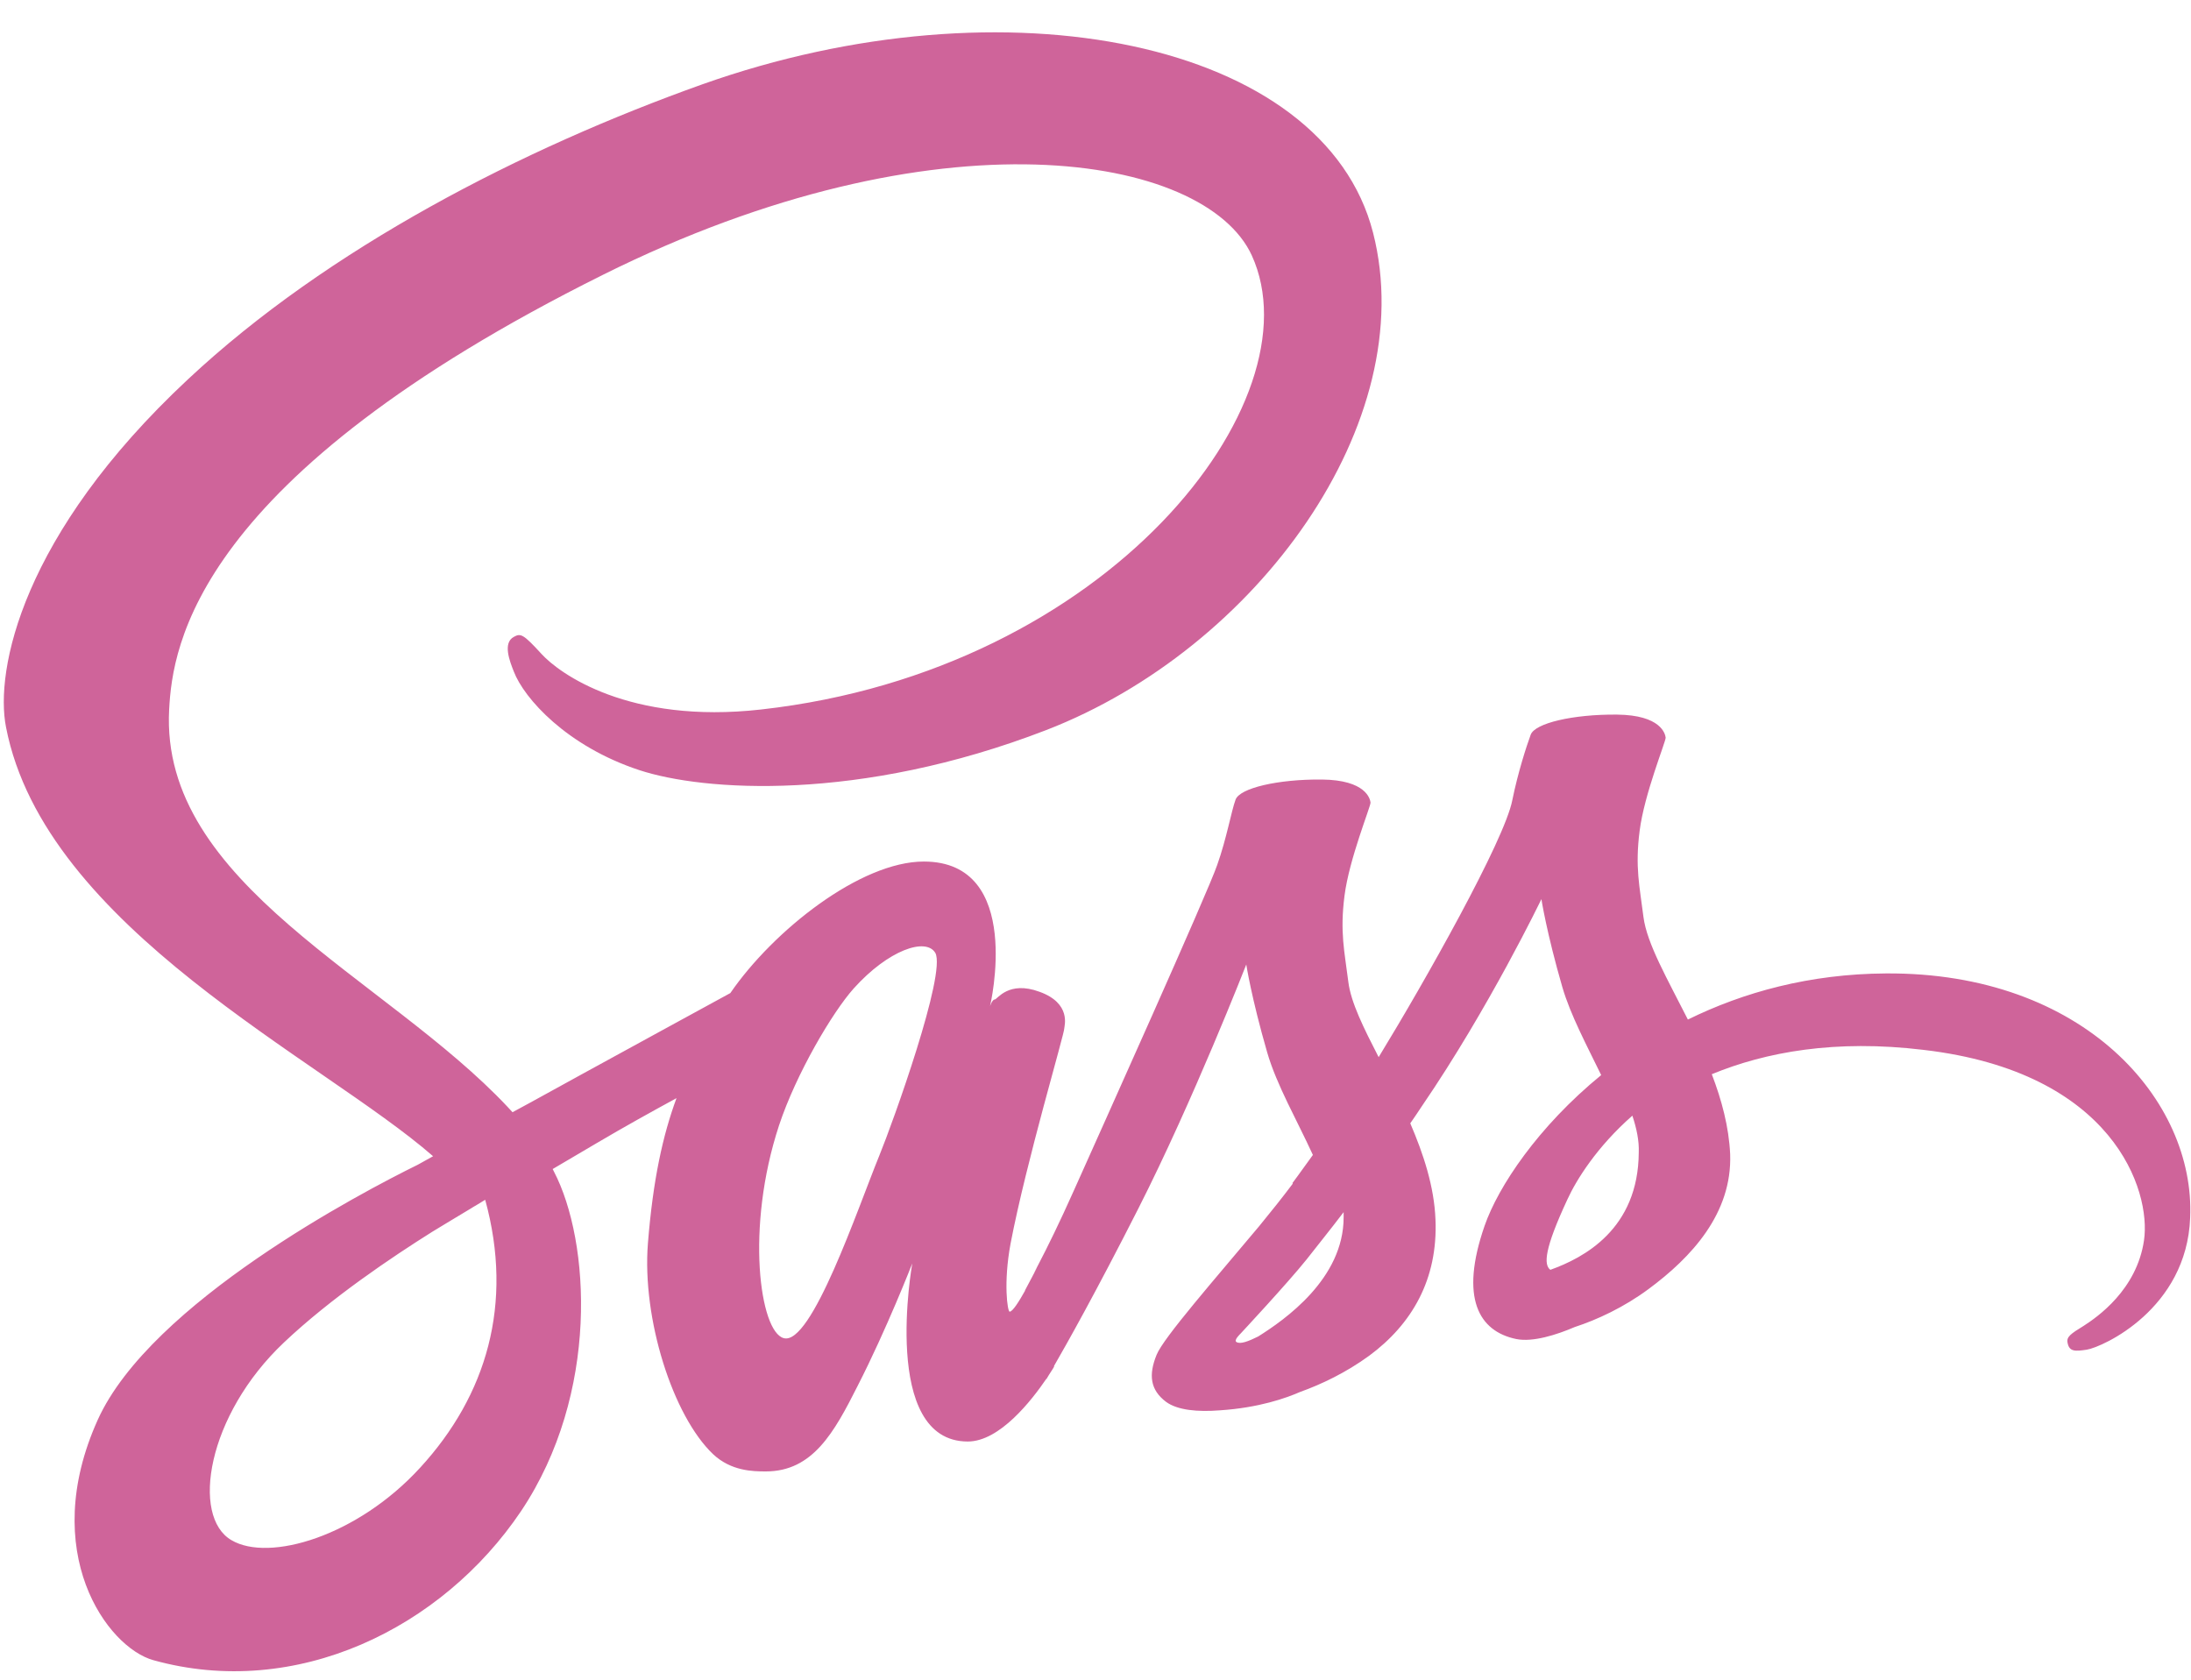
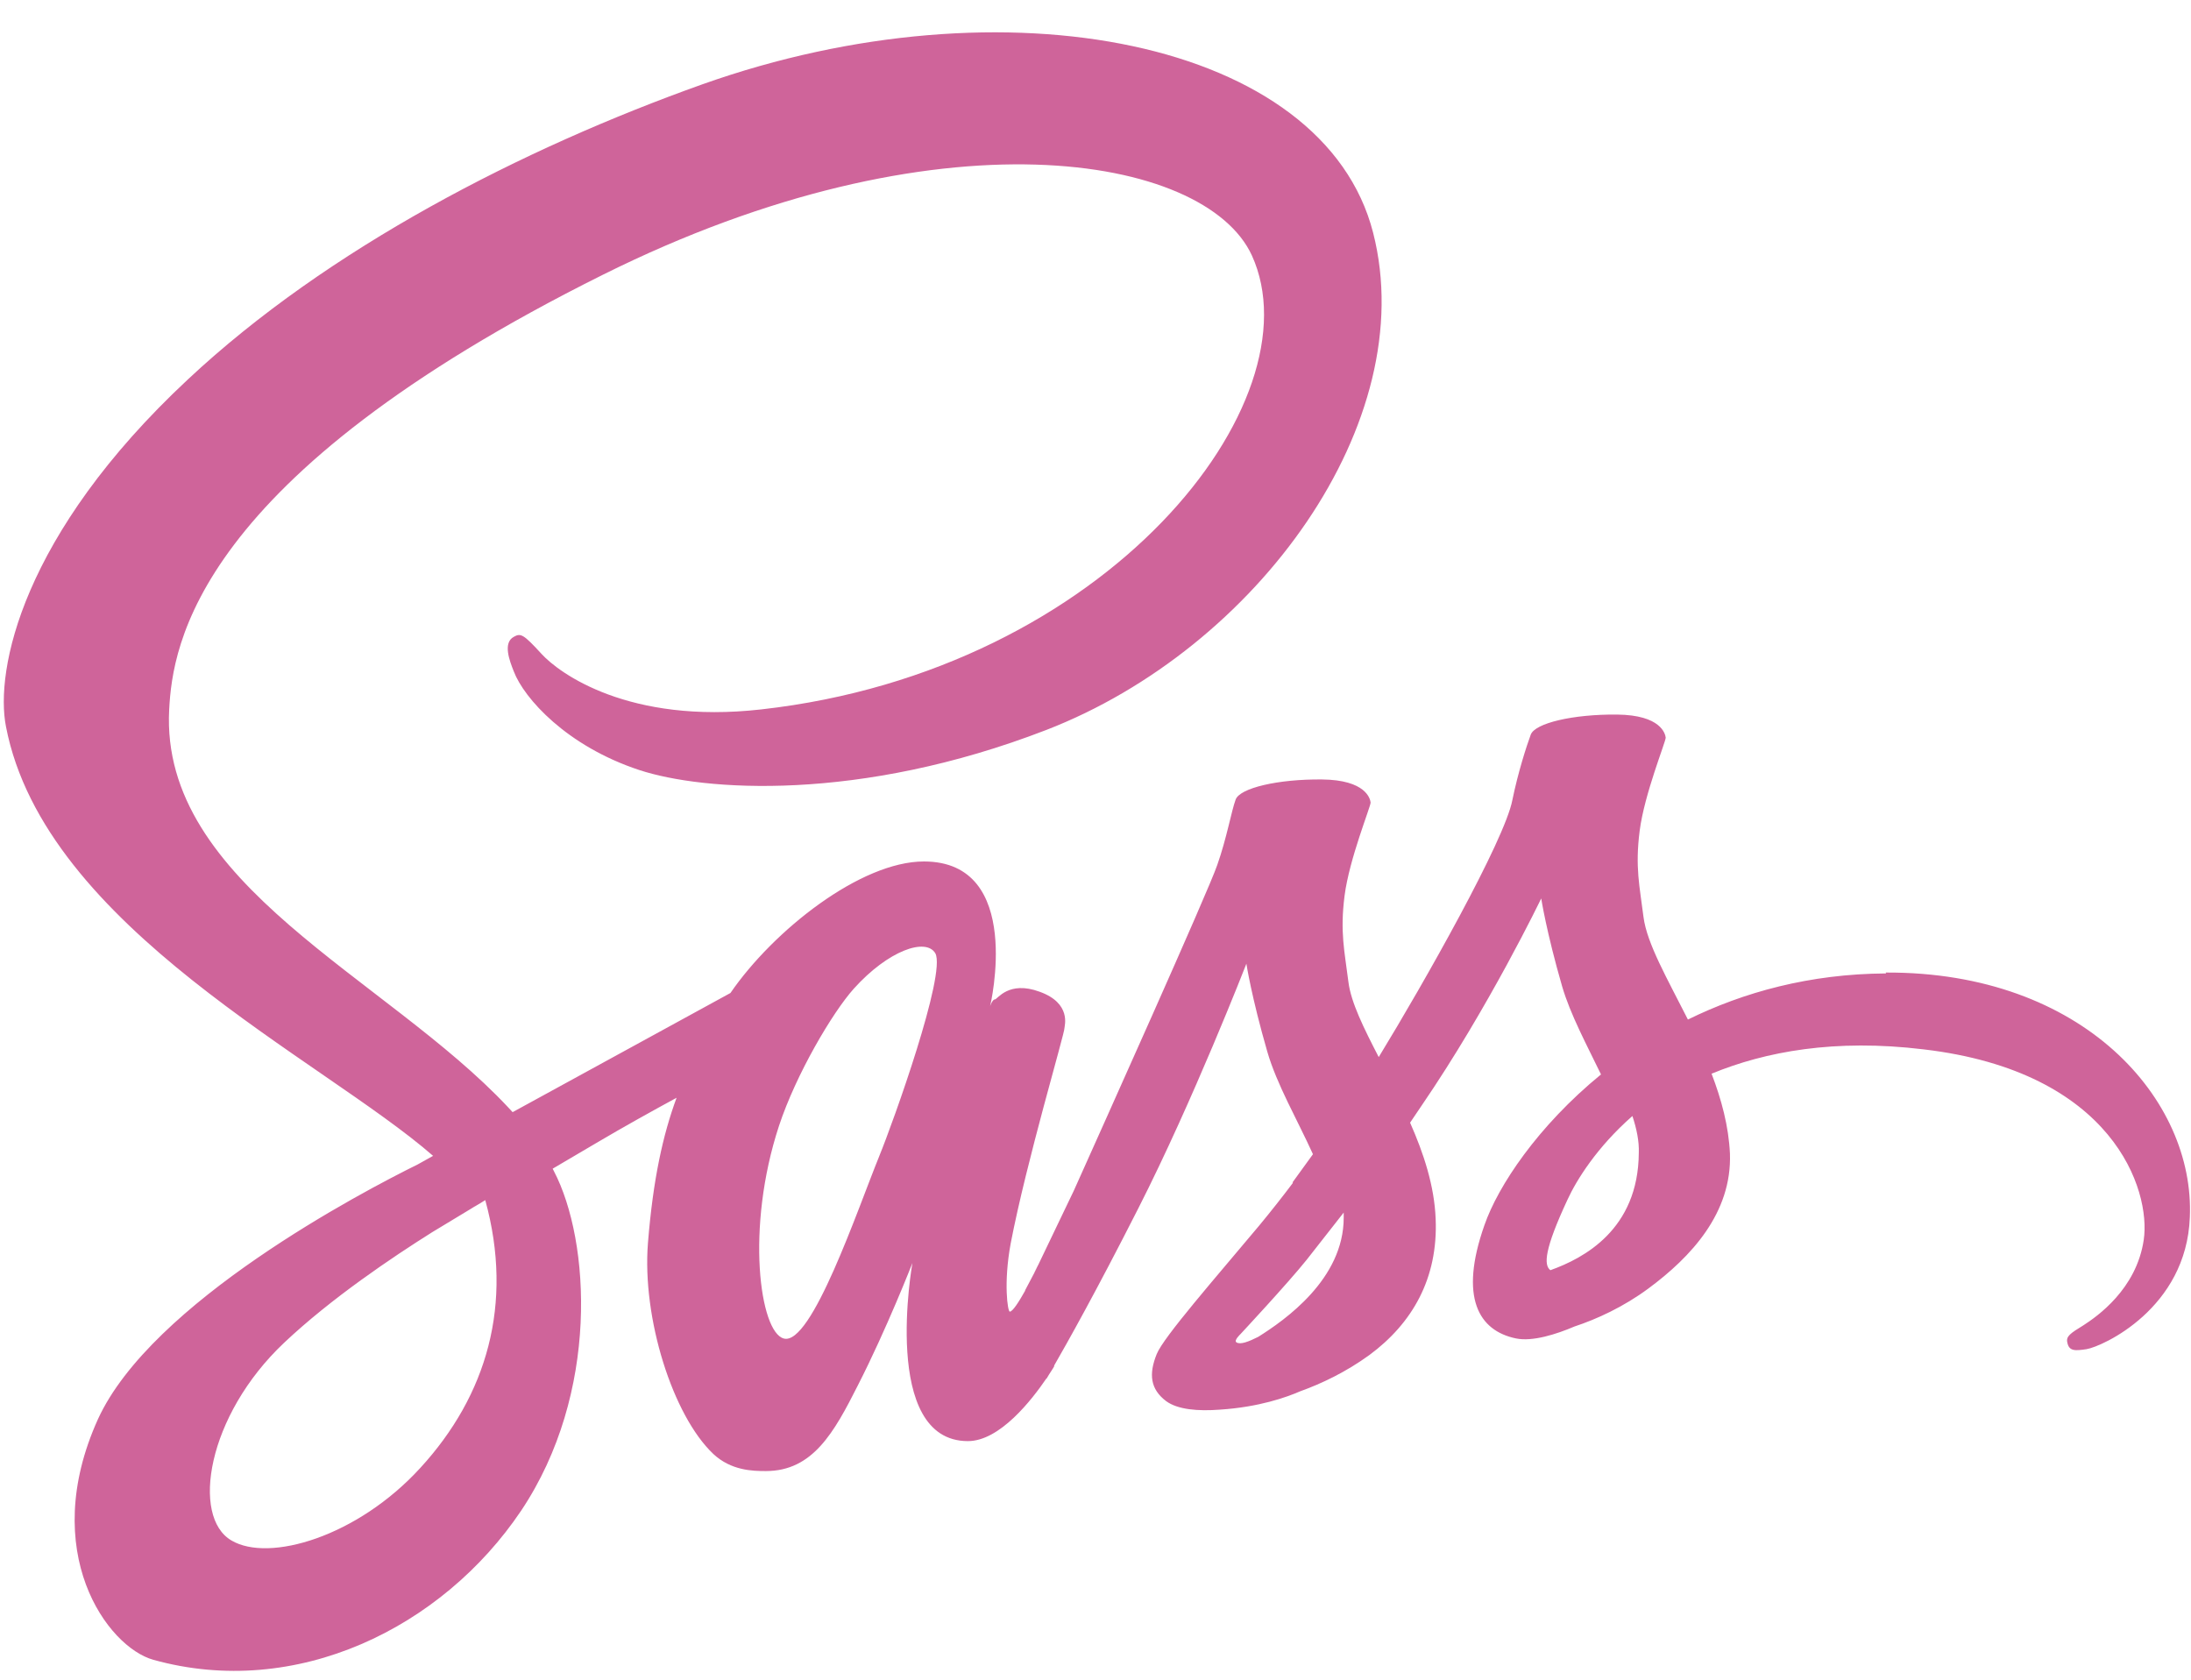
- <svg xmlns="http://www.w3.org/2000/svg" width="60" height="46" viewBox="0 0 60 46">
-   <path fill="#CF649A" d="M51.649,25.801 C49.556,25.813 47.743,26.316 46.222,27.064 C45.661,25.953 45.099,24.982 45.006,24.257 C44.901,23.415 44.772,22.901 44.901,21.895 C45.029,20.889 45.614,19.462 45.614,19.345 C45.602,19.24 45.485,18.725 44.281,18.713 C43.076,18.702 42.035,18.947 41.918,19.263 C41.801,19.579 41.567,20.304 41.415,21.053 C41.205,22.152 39.006,26.047 37.754,28.094 C37.345,27.298 36.994,26.596 36.924,26.035 C36.819,25.193 36.69,24.678 36.819,23.673 C36.947,22.667 37.532,21.24 37.532,21.123 C37.52,21.018 37.404,20.503 36.199,20.491 C34.994,20.48 33.953,20.725 33.836,21.041 C33.719,21.357 33.591,22.105 33.333,22.83 C33.088,23.556 30.164,30.058 29.404,31.754 C29.018,32.62 28.678,33.31 28.433,33.778 C28.187,34.246 28.421,33.813 28.398,33.86 C28.187,34.257 28.07,34.48 28.07,34.48 L28.07,34.491 C27.906,34.784 27.731,35.064 27.649,35.064 C27.591,35.064 27.474,34.281 27.673,33.205 C28.105,30.947 29.158,27.427 29.146,27.298 C29.146,27.24 29.345,26.62 28.468,26.304 C27.614,25.988 27.31,26.515 27.24,26.515 C27.17,26.515 27.111,26.702 27.111,26.702 C27.111,26.702 28.058,22.737 25.298,22.737 C23.567,22.737 21.181,24.62 20,26.339 C19.251,26.749 17.661,27.614 15.977,28.538 C15.333,28.889 14.667,29.263 14.035,29.602 L13.906,29.462 C10.561,25.895 4.374,23.368 4.632,18.573 C4.725,16.83 5.333,12.234 16.515,6.667 C25.673,2.105 33.006,3.357 34.281,6.14 C36.094,10.117 30.363,17.509 20.842,18.573 C17.216,18.982 15.31,17.579 14.83,17.053 C14.327,16.503 14.257,16.48 14.07,16.585 C13.766,16.749 13.953,17.24 14.07,17.532 C14.351,18.269 15.52,19.579 17.509,20.234 C19.251,20.807 23.509,21.123 28.655,19.135 C34.421,16.901 38.924,10.702 37.602,5.52 C36.257,0.246 27.509,-1.485 19.24,1.45 C14.316,3.205 8.982,5.942 5.146,9.532 C0.585,13.789 -0.14,17.509 0.164,19.053 C1.228,24.561 8.819,28.152 11.86,30.807 C11.708,30.889 11.567,30.971 11.439,31.041 C9.918,31.789 4.129,34.819 2.678,38.023 C1.041,41.649 2.936,44.257 4.199,44.608 C8.105,45.696 12.105,43.743 14.269,40.526 C16.421,37.31 16.164,33.135 15.17,31.228 L15.135,31.158 L16.327,30.456 C17.099,30 17.86,29.579 18.526,29.216 C18.152,30.234 17.883,31.439 17.743,33.193 C17.579,35.251 18.421,37.918 19.532,38.971 C20.023,39.427 20.608,39.439 20.971,39.439 C22.257,39.439 22.842,38.374 23.485,37.099 C24.281,35.544 24.982,33.743 24.982,33.743 C24.982,33.743 24.105,38.62 26.503,38.62 C27.38,38.62 28.257,37.485 28.655,36.901 L28.655,36.912 C28.655,36.912 28.678,36.877 28.725,36.795 C28.819,36.655 28.865,36.573 28.865,36.573 L28.865,36.55 C29.216,35.942 30,34.55 31.17,32.246 C32.678,29.275 34.129,25.556 34.129,25.556 C34.129,25.556 34.269,26.468 34.702,27.965 C34.959,28.854 35.52,29.825 35.953,30.772 C35.602,31.263 35.392,31.544 35.392,31.544 L35.404,31.556 C35.123,31.93 34.807,32.327 34.48,32.725 C33.287,34.152 31.86,35.778 31.673,36.246 C31.45,36.795 31.497,37.205 31.93,37.532 C32.246,37.766 32.807,37.813 33.404,37.766 C34.48,37.696 35.228,37.427 35.602,37.263 C36.187,37.053 36.854,36.737 37.497,36.269 C38.667,35.404 39.38,34.175 39.31,32.538 C39.275,31.637 38.982,30.749 38.62,29.906 C38.725,29.754 38.83,29.602 38.936,29.439 C40.784,26.737 42.211,23.766 42.211,23.766 C42.211,23.766 42.351,24.678 42.784,26.175 C43.006,26.936 43.45,27.766 43.848,28.585 C42.117,30 41.029,31.637 40.655,32.713 C39.965,34.702 40.503,35.602 41.52,35.813 C41.977,35.906 42.632,35.696 43.123,35.485 C43.731,35.287 44.468,34.947 45.146,34.444 C46.316,33.579 47.439,32.374 47.38,30.749 C47.345,30 47.146,29.263 46.877,28.561 C48.351,27.953 50.257,27.602 52.678,27.895 C57.883,28.503 58.912,31.754 58.713,33.111 C58.515,34.468 57.427,35.216 57.064,35.45 C56.702,35.673 56.585,35.754 56.62,35.918 C56.667,36.164 56.83,36.152 57.146,36.105 C57.579,36.035 59.883,34.994 59.977,32.491 C60.117,29.275 57.064,25.766 51.649,25.801 Z M11.509,39.333 C9.789,41.216 7.368,41.93 6.339,41.322 C5.228,40.678 5.661,37.906 7.778,35.906 C9.064,34.69 10.737,33.567 11.836,32.877 C12.082,32.725 12.456,32.503 12.901,32.234 C12.971,32.187 13.018,32.164 13.018,32.164 C13.099,32.117 13.193,32.058 13.287,32 C14.07,34.854 13.322,37.357 11.509,39.333 Z M24.082,30.784 C23.485,32.246 22.222,36 21.462,35.789 C20.807,35.614 20.409,32.772 21.333,29.965 C21.801,28.55 22.795,26.865 23.38,26.211 C24.327,25.158 25.357,24.807 25.614,25.24 C25.918,25.801 24.456,29.871 24.082,30.784 Z M34.456,35.743 C34.199,35.871 33.965,35.965 33.86,35.895 C33.778,35.848 33.965,35.673 33.965,35.673 C33.965,35.673 35.263,34.281 35.778,33.637 C36.07,33.263 36.421,32.83 36.795,32.339 L36.795,32.48 C36.795,34.164 35.181,35.287 34.456,35.743 Z M42.456,33.918 C42.269,33.778 42.292,33.345 42.924,31.988 C43.17,31.45 43.731,30.55 44.702,29.696 C44.819,30.047 44.889,30.386 44.877,30.702 C44.865,32.807 43.368,33.591 42.456,33.918 Z" transform="translate(0 .857)" />
+ <svg xmlns="http://www.w3.org/2000/svg" width="60" height="46">
+   <path fill="#cf649a" d="M51.65 26.658c-2.094.012-3.906.515-5.427 1.263-.56-1.11-1.123-2.082-1.216-2.807-.105-.842-.234-1.357-.105-2.363s.713-2.433.713-2.55c-.012-.105-.13-.62-1.333-.632s-2.246.234-2.363.55-.35 1.04-.503 1.79c-.21 1.1-2.41 4.994-3.66 7.04-.41-.795-.76-1.497-.83-2.058-.105-.842-.234-1.357-.105-2.363s.713-2.433.713-2.55c-.012-.105-.13-.62-1.333-.632s-2.246.234-2.363.55-.246 1.064-.503 1.79c-.246.725-3.17 7.228-3.93 8.924l-.97 2.023c-.246.468-.012.035-.035.082l-.327.62v.012c-.164.292-.34.573-.42.573-.058 0-.175-.784.023-1.86.433-2.257 1.485-5.778 1.474-5.906 0-.058.2-.678-.678-.994-.854-.316-1.158.21-1.228.21s-.13.187-.13.187.947-3.965-1.813-3.965c-1.73 0-4.117 1.883-5.298 3.602l-5.965 3.263-.13-.14c-3.345-3.567-9.532-6.094-9.275-10.89.094-1.743.702-6.34 11.883-11.906 9.158-4.56 16.49-3.3 17.766-.526 1.813 3.977-3.918 11.368-13.44 12.433-3.626.41-5.532-.994-6.012-1.52-.503-.55-.573-.573-.76-.468-.304.164-.117.655 0 .947.28.737 1.45 2.047 3.44 2.702 1.743.573 6 .89 11.146-1.1 5.766-2.234 10.27-8.433 8.947-13.614C36.257 1.103 27.51-.628 19.24 2.307 14.316 4.062 8.982 6.8 5.146 10.39.585 14.646-.14 18.366.164 19.9c1.064 5.51 8.655 9.1 11.696 11.754l-.42.234c-1.52.75-7.3 3.778-8.76 6.982-1.637 3.626.257 6.234 1.52 6.585 3.906 1.088 7.906-.865 10.07-4.082 2.152-3.216 1.895-7.392.9-9.298l-.035-.07 1.193-.702c.772-.456 1.532-.877 2.2-1.24-.374 1.018-.643 2.222-.784 3.977-.164 2.058.678 4.725 1.79 5.778.49.456 1.076.468 1.44.468 1.287 0 1.87-1.064 2.515-2.34.795-1.556 1.497-3.357 1.497-3.357s-.877 4.877 1.52 4.877c.877 0 1.754-1.135 2.152-1.72v.012s.023-.035.07-.117c.094-.14.14-.222.14-.222v-.023c.35-.608 1.135-2 2.304-4.304 1.51-2.97 2.96-6.7 2.96-6.7s.14.912.573 2.41c.257.89.82 1.86 1.25 2.807l-.56.772.012.012a33.33 33.33 0 0 1-.924 1.17c-1.193 1.427-2.62 3.053-2.807 3.52-.222.55-.175.96.257 1.287.316.234.877.28 1.474.234 1.076-.07 1.825-.34 2.2-.503.585-.21 1.25-.526 1.895-.994 1.17-.865 1.883-2.094 1.813-3.73-.035-.9-.327-1.79-.7-2.632l.316-.468c1.848-2.702 3.275-5.673 3.275-5.673s.14.912.573 2.41c.222.76.667 1.59 1.064 2.41-1.73 1.415-2.82 3.053-3.193 4.13-.7 1.988-.152 2.89.865 3.1.456.094 1.11-.117 1.602-.327.608-.2 1.345-.538 2.023-1.04 1.17-.865 2.292-2.07 2.234-3.696-.035-.75-.234-1.485-.503-2.187 1.474-.608 3.38-.96 5.8-.667 5.205.608 6.234 3.86 6.035 5.216s-1.287 2.105-1.65 2.34c-.363.222-.48.304-.444.468.047.246.21.234.526.187.433-.07 2.737-1.11 2.83-3.614.14-3.216-2.912-6.725-8.327-6.7zM11.51 40.2c-1.72 1.883-4.14 2.596-5.17 1.988-1.11-.643-.678-3.415 1.44-5.415 1.287-1.216 2.96-2.34 4.058-3.03l1.064-.643c.07-.047.117-.07.117-.07.082-.047.175-.105.27-.164.784 2.854.035 5.357-1.778 7.333zm12.573-8.55c-.596 1.462-1.86 5.216-2.62 5.006-.655-.175-1.053-3.018-.13-5.825.468-1.415 1.462-3.1 2.047-3.754.947-1.053 1.977-1.404 2.234-.97.304.56-1.158 4.632-1.532 5.544zm10.374 4.96c-.257.13-.49.222-.596.152-.082-.047.105-.222.105-.222s1.298-1.392 1.813-2.035l1.018-1.298v.14c0 1.684-1.614 2.807-2.34 3.263zm8-1.825c-.187-.14-.164-.573.468-1.93.246-.538.807-1.44 1.778-2.292.117.35.187.7.175 1.006-.012 2.105-1.51 2.89-2.42 3.216z" />
</svg>
